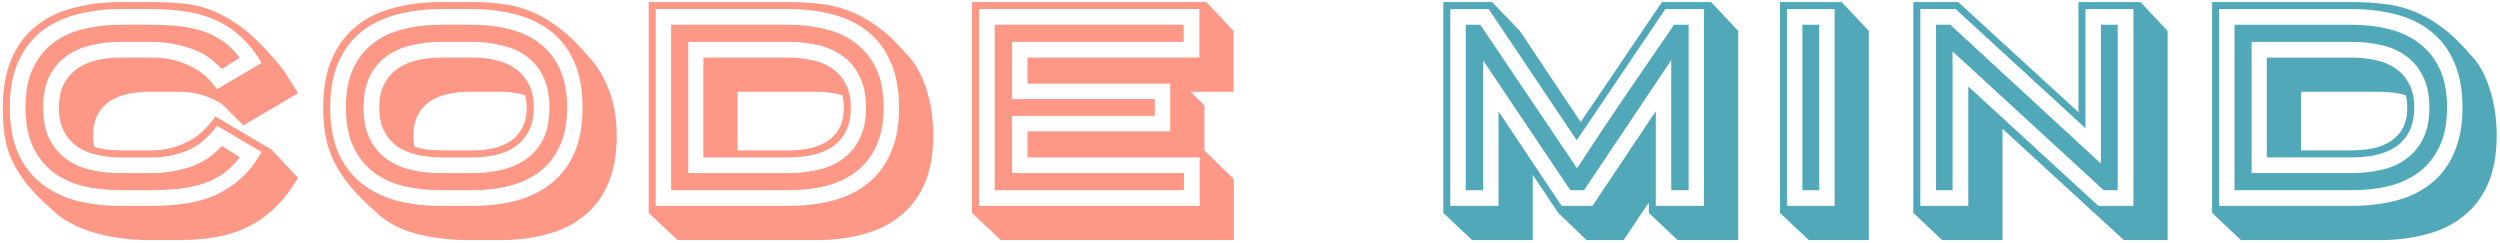
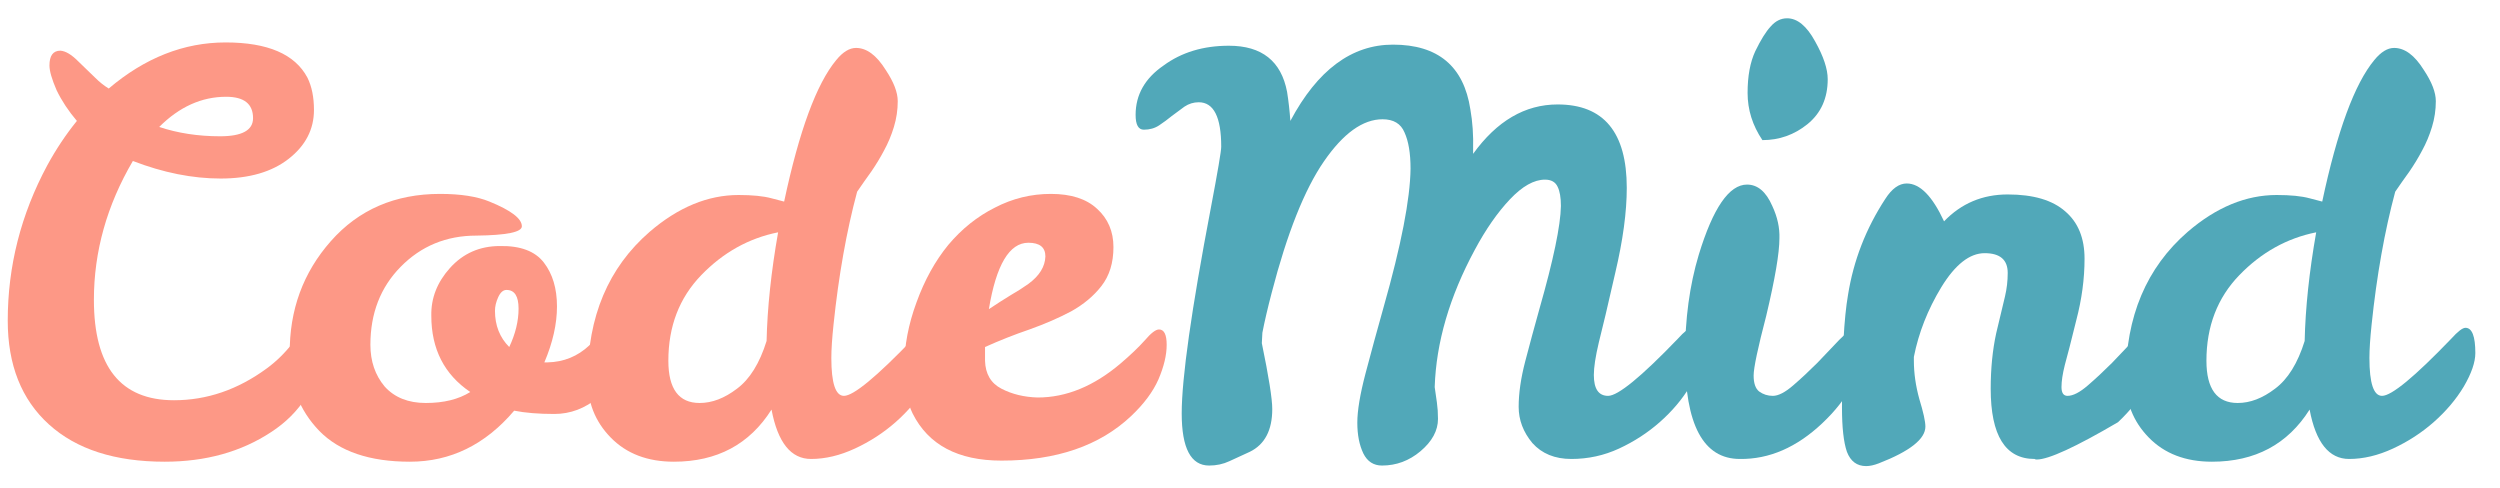
- <svg xmlns="http://www.w3.org/2000/svg" width="535" height="52" viewBox="0 0 535 52" fill="none">
-   <path d="M25.86 8.96C23.5 8.96 21.3 9.22 19.26 9.74C17.26 10.22 15.52 11.02 14.04 12.14C12.56 13.22 11.38 14.66 10.5 16.46C9.66 18.26 9.24 20.44 9.24 23C9.24 25.6 9.66 27.8 10.5 29.6C11.38 31.36 12.56 32.8 14.04 33.92C15.52 35.04 17.26 35.84 19.26 36.32C21.3 36.8 23.5 37.04 25.86 37.04H32.4C35.2 37.04 37.92 36.62 40.56 35.78C43.24 34.9 45.54 33.38 47.46 31.22L51.3 33.62C50.18 35.18 48.9 36.44 47.46 37.4C46.02 38.32 44.48 39.02 42.84 39.5C41.2 39.98 39.48 40.3 37.68 40.46C35.92 40.62 34.16 40.7 32.4 40.7H25.86C22.94 40.7 20.22 40.4 17.7 39.8C15.22 39.16 13.06 38.14 11.22 36.74C9.42 35.3 8 33.46 6.96 31.22C5.96 28.98 5.46 26.24 5.46 23C5.46 19.76 5.96 17.02 6.96 14.78C8 12.54 9.42 10.72 11.22 9.32C13.06 7.88 15.22 6.86 17.7 6.26C20.22 5.62 22.94 5.3 25.86 5.3H32.4C34.16 5.3 35.92 5.38 37.68 5.54C39.48 5.7 41.2 6.02 42.84 6.5C44.48 6.98 46.02 7.7 47.46 8.66C48.9 9.58 50.18 10.82 51.3 12.38L47.46 14.78C45.54 12.62 43.24 11.12 40.56 10.28C37.92 9.4 35.2 8.96 32.4 8.96H25.86ZM32.4 12.32C35.28 12.32 37.92 12.86 40.32 13.94C42.72 14.98 44.76 16.7 46.44 19.1L55.98 13.46C54.62 11.14 53.1 9.24 51.42 7.76C49.74 6.24 47.9 5.06 45.9 4.22C43.94 3.34 41.82 2.74 39.54 2.42C37.3 2.1 34.92 1.94 32.4 1.94H25.86C22.38 1.94 19.18 2.34 16.26 3.14C13.38 3.9 10.88 5.12 8.76 6.8C6.68 8.48 5.04 10.66 3.84 13.34C2.68 15.98 2.1 19.2 2.1 23C2.1 26.8 2.68 30.04 3.84 32.72C5.04 35.36 6.68 37.52 8.76 39.2C10.88 40.88 13.38 42.12 16.26 42.92C19.18 43.68 22.38 44.06 25.86 44.06H32.4C34.92 44.06 37.3 43.9 39.54 43.58C41.82 43.26 43.94 42.68 45.9 41.84C47.9 40.96 49.74 39.78 51.42 38.3C53.1 36.82 54.62 34.9 55.98 32.54L46.44 26.9C44.76 29.3 42.72 31.04 40.32 32.12C37.92 33.16 35.28 33.68 32.4 33.68H25.86C24.06 33.68 22.36 33.5 20.76 33.14C19.16 32.78 17.76 32.2 16.56 31.4C15.36 30.56 14.4 29.46 13.68 28.1C12.96 26.74 12.6 25.04 12.6 23C12.6 21 12.96 19.32 13.68 17.96C14.4 16.6 15.36 15.5 16.56 14.66C17.8 13.82 19.22 13.22 20.82 12.86C22.42 12.5 24.1 12.32 25.86 12.32H32.4ZM11.1 44.84C8.82 42.84 7 40.98 5.64 39.26C4.28 37.5 3.22 35.78 2.46 34.1C1.7 32.38 1.2 30.62 0.96 28.82C0.72 27.02 0.6 25.08 0.6 23C0.6 18.92 1.22 15.46 2.46 12.62C3.7 9.74 5.44 7.4 7.68 5.6C9.92 3.8 12.58 2.5 15.66 1.7C18.78 0.86 22.18 0.44 25.86 0.44H32.4C34.68 0.44 36.86 0.54 38.94 0.74C41.06 0.9 43.16 1.38 45.24 2.18C47.32 2.98 49.44 4.18 51.6 5.78C53.76 7.38 56.08 9.6 58.56 12.44C58.96 12.88 59.4 13.4 59.88 14C60.36 14.6 60.82 15.24 61.26 15.92C61.7 16.6 62.14 17.3 62.58 18.02C63.02 18.7 63.42 19.34 63.78 19.94L52.08 26.84L47.52 22.28C46.12 21.36 44.66 20.7 43.14 20.3C41.62 19.86 40.04 19.64 38.4 19.64H31.86C30.26 19.64 28.74 19.8 27.3 20.12C25.86 20.44 24.58 20.96 23.46 21.68C22.38 22.4 21.52 23.36 20.88 24.56C20.24 25.76 19.92 27.24 19.92 29C19.92 29.96 20 30.76 20.16 31.4C21 31.68 21.9 31.88 22.86 32C23.82 32.12 24.82 32.18 25.86 32.18H32.4C35.04 32.18 37.52 31.62 39.84 30.5C42.2 29.38 44.28 27.52 46.08 24.92L58.08 32L63.78 38.06C62.18 40.78 60.44 43 58.56 44.72C56.72 46.44 54.74 47.78 52.62 48.74C50.5 49.74 48.26 50.42 45.9 50.78C43.54 51.18 41.04 51.38 38.4 51.38H31.86C29.82 51.38 27.8 51.24 25.8 50.96C23.84 50.72 21.94 50.32 20.1 49.76C18.3 49.24 16.62 48.56 15.06 47.72C13.54 46.92 12.22 45.96 11.1 44.84ZM101.023 37.04C103.343 37.04 105.503 36.8 107.503 36.32C109.543 35.8 111.303 35 112.783 33.92C114.303 32.8 115.483 31.36 116.323 29.6C117.163 27.8 117.583 25.6 117.583 23C117.583 20.44 117.143 18.26 116.263 16.46C115.423 14.66 114.263 13.22 112.783 12.14C111.303 11.02 109.543 10.22 107.503 9.74C105.503 9.22 103.343 8.96 101.023 8.96H94.423C92.063 8.96 89.863 9.22 87.823 9.74C85.823 10.22 84.083 11.02 82.603 12.14C81.123 13.22 79.943 14.66 79.063 16.46C78.223 18.26 77.803 20.44 77.803 23C77.803 25.6 78.223 27.8 79.063 29.6C79.943 31.36 81.123 32.8 82.603 33.92C84.083 35.04 85.823 35.84 87.823 36.32C89.863 36.8 92.063 37.04 94.423 37.04H101.023ZM94.423 33.68C92.623 33.68 90.923 33.5 89.323 33.14C87.723 32.78 86.323 32.2 85.123 31.4C83.923 30.56 82.963 29.46 82.243 28.1C81.523 26.74 81.163 25.04 81.163 23C81.163 21 81.523 19.32 82.243 17.96C82.963 16.6 83.923 15.5 85.123 14.66C86.363 13.82 87.783 13.22 89.383 12.86C90.983 12.5 92.663 12.32 94.423 12.32H101.023C102.783 12.32 104.463 12.5 106.063 12.86C107.663 13.22 109.063 13.82 110.263 14.66C111.463 15.5 112.423 16.6 113.143 17.96C113.863 19.32 114.223 21 114.223 23C114.223 25 113.863 26.68 113.143 28.04C112.463 29.4 111.523 30.5 110.323 31.34C109.123 32.18 107.723 32.78 106.123 33.14C104.523 33.5 102.823 33.68 101.023 33.68H94.423ZM74.023 23C74.023 19.76 74.523 17.02 75.523 14.78C76.563 12.54 77.983 10.72 79.783 9.32C81.623 7.88 83.783 6.86 86.263 6.26C88.783 5.62 91.503 5.3 94.423 5.3H101.023C103.943 5.3 106.643 5.62 109.123 6.26C111.603 6.9 113.743 7.92 115.543 9.32C117.383 10.72 118.803 12.54 119.803 14.78C120.843 17.02 121.363 19.76 121.363 23C121.363 26.24 120.843 28.98 119.803 31.22C118.803 33.46 117.383 35.28 115.543 36.68C113.743 38.08 111.603 39.1 109.123 39.74C106.643 40.38 103.943 40.7 101.023 40.7H94.423C91.503 40.7 88.783 40.4 86.263 39.8C83.783 39.16 81.623 38.14 79.783 36.74C77.983 35.3 76.563 33.46 75.523 31.22C74.523 28.98 74.023 26.24 74.023 23ZM70.663 23C70.663 26.8 71.243 30.04 72.403 32.72C73.603 35.36 75.243 37.52 77.323 39.2C79.443 40.88 81.943 42.12 84.823 42.92C87.743 43.68 90.943 44.06 94.423 44.06H101.023C104.503 44.06 107.683 43.68 110.563 42.92C113.443 42.12 115.923 40.88 118.003 39.2C120.123 37.52 121.763 35.36 122.923 32.72C124.083 30.04 124.663 26.8 124.663 23C124.663 19.2 124.083 15.98 122.923 13.34C121.763 10.66 120.123 8.48 118.003 6.8C115.923 5.12 113.443 3.9 110.563 3.14C107.683 2.34 104.503 1.94 101.023 1.94H94.423C90.943 1.94 87.743 2.34 84.823 3.14C81.943 3.9 79.443 5.12 77.323 6.8C75.243 8.48 73.603 10.66 72.403 13.34C71.243 15.98 70.663 19.2 70.663 23ZM69.163 23C69.163 18.92 69.783 15.46 71.023 12.62C72.263 9.74 74.003 7.4 76.243 5.6C78.483 3.8 81.143 2.5 84.223 1.7C87.343 0.86 90.743 0.44 94.423 0.44H101.023C103.343 0.44 105.523 0.58 107.563 0.86C109.643 1.1 111.683 1.64 113.683 2.48C115.683 3.28 117.663 4.44 119.623 5.96C121.623 7.44 123.683 9.44 125.803 11.96C127.603 13.76 129.083 16.14 130.243 19.1C131.403 22.06 131.983 25.36 131.983 29C131.983 33.04 131.363 36.48 130.123 39.32C128.923 42.16 127.203 44.46 124.963 46.22C122.763 48.02 120.123 49.32 117.043 50.12C114.003 50.96 110.663 51.38 107.023 51.38H100.423C96.343 51.38 92.543 50.92 89.023 50C85.503 49.08 82.603 47.5 80.323 45.26C78.043 43.26 76.183 41.38 74.743 39.62C73.303 37.82 72.163 36.04 71.323 34.28C70.523 32.52 69.963 30.72 69.643 28.88C69.323 27.04 69.163 25.08 69.163 23ZM101.023 32.18C102.583 32.18 104.063 32.04 105.463 31.76C106.903 31.44 108.163 30.92 109.243 30.2C110.323 29.48 111.163 28.54 111.763 27.38C112.403 26.18 112.723 24.72 112.723 23C112.723 22.04 112.603 21.16 112.363 20.36C110.723 19.88 108.943 19.64 107.023 19.64H100.423C98.823 19.64 97.303 19.8 95.863 20.12C94.423 20.44 93.143 20.96 92.023 21.68C90.943 22.4 90.083 23.36 89.443 24.56C88.803 25.76 88.483 27.24 88.483 29C88.483 29.96 88.563 30.76 88.723 31.4C89.563 31.68 90.463 31.88 91.423 32C92.383 32.12 93.383 32.18 94.423 32.18H101.023ZM168.641 37.04C170.961 37.04 173.141 36.8 175.181 36.32C177.221 35.84 178.981 35.04 180.461 33.92C181.981 32.8 183.161 31.36 184.001 29.6C184.881 27.8 185.321 25.6 185.321 23C185.321 20.4 184.881 18.22 184.001 16.46C183.161 14.66 181.981 13.2 180.461 12.08C178.981 10.96 177.221 10.16 175.181 9.68C173.141 9.2 170.961 8.96 168.641 8.96H147.281V37.04H168.641ZM168.641 12.32C170.441 12.32 172.141 12.5 173.741 12.86C175.381 13.18 176.801 13.76 178.001 14.6C179.241 15.44 180.221 16.54 180.941 17.9C181.701 19.26 182.081 20.96 182.081 23C182.081 25.04 181.721 26.76 181.001 28.16C180.281 29.52 179.301 30.62 178.061 31.46C176.821 32.26 175.381 32.84 173.741 33.2C172.141 33.52 170.441 33.68 168.641 33.68H150.521V12.32H168.641ZM168.641 5.3C171.561 5.3 174.261 5.62 176.741 6.26C179.221 6.86 181.381 7.88 183.221 9.32C185.061 10.72 186.501 12.54 187.541 14.78C188.581 17.02 189.101 19.76 189.101 23C189.101 26.24 188.581 28.98 187.541 31.22C186.501 33.46 185.061 35.3 183.221 36.74C181.381 38.14 179.221 39.16 176.741 39.8C174.261 40.4 171.561 40.7 168.641 40.7H143.621V5.3H168.641ZM168.641 44.06C172.121 44.06 175.301 43.68 178.181 42.92C181.101 42.16 183.601 40.94 185.681 39.26C187.801 37.58 189.441 35.4 190.601 32.72C191.801 30.04 192.401 26.8 192.401 23C192.401 19.2 191.801 15.96 190.601 13.28C189.441 10.6 187.801 8.42 185.681 6.74C183.601 5.06 181.101 3.84 178.181 3.08C175.301 2.32 172.121 1.94 168.641 1.94H140.321V44.06H168.641ZM138.821 0.44H168.641C170.921 0.44 173.121 0.56 175.241 0.8C177.361 1 179.441 1.48 181.481 2.24C183.561 3 185.621 4.12 187.661 5.6C189.741 7.08 191.861 9.08 194.021 11.6C195.821 13.4 197.221 15.86 198.221 18.98C199.221 22.06 199.721 25.4 199.721 29C199.721 33.04 199.101 36.48 197.861 39.32C196.621 42.16 194.881 44.46 192.641 46.22C190.441 48.02 187.801 49.32 184.721 50.12C181.641 50.96 178.281 51.38 174.641 51.38H145.001L138.821 45.56V0.44ZM157.841 32.18H168.641C170.241 32.18 171.761 32.04 173.201 31.76C174.641 31.44 175.901 30.94 176.981 30.26C178.101 29.54 178.981 28.6 179.621 27.44C180.261 26.24 180.581 24.76 180.581 23C180.581 22.12 180.481 21.24 180.281 20.36C178.521 19.88 176.641 19.64 174.641 19.64H157.841V32.18ZM247.129 21.2V24.8H216.589V37.04H253.369V40.7H212.869V5.3H253.309V8.96H216.589V21.2H247.129ZM256.669 12.32V1.94H209.509V44.06H256.729V33.68H219.889V28.1H250.429V17.9H219.889V12.32H256.669ZM208.009 45.56V0.44H258.169L263.989 6.62V19.64H254.809L257.749 22.58V32.18L264.049 38.36V51.38H214.189L208.009 45.56Z" fill="#FD9886" />
-   <path d="M313.665 5.3H316.785L337.485 36.02C340.885 30.82 344.305 25.68 347.745 20.6C351.225 15.52 354.725 10.42 358.245 5.3H361.365V40.7H357.645V12.86L338.985 40.7H336.045L317.385 12.92V40.7H313.665V5.3ZM320.685 23.84L334.185 44.06H340.785L354.345 23.78V44.06H364.665V1.94H356.385L337.425 30.02L318.585 1.94H310.365V44.06H320.685V23.84ZM325.245 6.62L338.265 26.12L355.665 0.44H366.165L371.985 6.62V51.38H359.025L352.845 45.56V43.34L347.445 51.38H339.525L333.465 45.56L328.005 37.4V51.38H315.045L308.865 45.56V0.44H319.305L325.245 6.62ZM385.71 5.3H389.31V40.7H385.71V5.3ZM392.61 1.94H382.41V44.06H392.61V1.94ZM380.91 45.56V0.44H394.11L399.93 6.62V51.38H387.09L380.91 45.56ZM417.852 11V40.7H414.312V5.3H417.372L449.592 35V5.3H453.192V40.7H450.192L417.852 11ZM456.552 1.94H446.292V27.44L418.512 1.94H410.952V44.06H421.212V18.5L449.052 44.06H456.552V1.94ZM409.452 45.56V0.44H419.052L444.792 24.02V0.44H458.052L463.872 6.62V51.38H454.512L428.532 27.56V51.38H415.632L409.452 45.56ZM503.212 37.04C505.532 37.04 507.712 36.8 509.752 36.32C511.792 35.84 513.552 35.04 515.032 33.92C516.552 32.8 517.732 31.36 518.572 29.6C519.452 27.8 519.892 25.6 519.892 23C519.892 20.4 519.452 18.22 518.572 16.46C517.732 14.66 516.552 13.2 515.032 12.08C513.552 10.96 511.792 10.16 509.752 9.68C507.712 9.2 505.532 8.96 503.212 8.96H481.852V37.04H503.212ZM503.212 12.32C505.012 12.32 506.712 12.5 508.312 12.86C509.952 13.18 511.372 13.76 512.572 14.6C513.812 15.44 514.792 16.54 515.512 17.9C516.272 19.26 516.652 20.96 516.652 23C516.652 25.04 516.292 26.76 515.572 28.16C514.852 29.52 513.872 30.62 512.632 31.46C511.392 32.26 509.952 32.84 508.312 33.2C506.712 33.52 505.012 33.68 503.212 33.68H485.092V12.32H503.212ZM503.212 5.3C506.132 5.3 508.832 5.62 511.312 6.26C513.792 6.86 515.952 7.88 517.792 9.32C519.632 10.72 521.072 12.54 522.112 14.78C523.152 17.02 523.672 19.76 523.672 23C523.672 26.24 523.152 28.98 522.112 31.22C521.072 33.46 519.632 35.3 517.792 36.74C515.952 38.14 513.792 39.16 511.312 39.8C508.832 40.4 506.132 40.7 503.212 40.7H478.192V5.3H503.212ZM503.212 44.06C506.692 44.06 509.872 43.68 512.752 42.92C515.672 42.16 518.172 40.94 520.252 39.26C522.372 37.58 524.012 35.4 525.172 32.72C526.372 30.04 526.972 26.8 526.972 23C526.972 19.2 526.372 15.96 525.172 13.28C524.012 10.6 522.372 8.42 520.252 6.74C518.172 5.06 515.672 3.84 512.752 3.08C509.872 2.32 506.692 1.94 503.212 1.94H474.892V44.06H503.212ZM473.392 0.44H503.212C505.492 0.44 507.692 0.56 509.812 0.8C511.932 1 514.012 1.48 516.052 2.24C518.132 3 520.192 4.12 522.232 5.6C524.312 7.08 526.432 9.08 528.592 11.6C530.392 13.4 531.792 15.86 532.792 18.98C533.792 22.06 534.292 25.4 534.292 29C534.292 33.04 533.672 36.48 532.432 39.32C531.192 42.16 529.452 44.46 527.212 46.22C525.012 48.02 522.372 49.32 519.292 50.12C516.212 50.96 512.852 51.38 509.212 51.38H479.572L473.392 45.56V0.44ZM492.412 32.18H503.212C504.812 32.18 506.332 32.04 507.772 31.76C509.212 31.44 510.472 30.94 511.552 30.26C512.672 29.54 513.552 28.6 514.192 27.44C514.832 26.24 515.152 24.76 515.152 23C515.152 22.12 515.052 21.24 514.852 20.36C513.092 19.88 511.212 19.64 509.212 19.64H492.412V32.18Z" fill="#51A8B9" />
+ <svg xmlns="http://www.w3.org/2000/svg" width="82" height="16" viewBox="0 0 82 16" fill="none">
+   <path d="M8.75 12.084C9.062 11.856 9.344 11.58 9.596 11.256C9.848 10.92 10.058 10.752 10.226 10.752C10.406 10.752 10.496 11.016 10.496 11.544C10.496 12.06 10.346 12.552 10.046 13.02C9.758 13.476 9.374 13.86 8.894 14.172C7.91 14.82 6.746 15.144 5.402 15.144C3.77 15.144 2.504 14.736 1.604 13.92C0.704 13.104 0.254 11.97 0.254 10.518C0.254 8.73 0.686 7.032 1.55 5.424C1.838 4.896 2.162 4.41 2.522 3.966C2.246 3.642 2.024 3.306 1.856 2.958C1.7 2.598 1.622 2.328 1.622 2.148C1.622 1.824 1.742 1.662 1.982 1.662C2.15 1.674 2.342 1.788 2.558 2.004L3.116 2.544C3.26 2.688 3.41 2.808 3.566 2.904C4.754 1.896 6.032 1.392 7.4 1.392C8.78 1.392 9.674 1.776 10.082 2.544C10.226 2.832 10.298 3.186 10.298 3.606C10.298 4.242 10.022 4.776 9.47 5.208C8.918 5.64 8.174 5.856 7.238 5.856C6.314 5.856 5.354 5.664 4.358 5.28C3.506 6.732 3.08 8.25 3.08 9.834C3.08 12.03 3.956 13.128 5.708 13.128C6.788 13.128 7.802 12.78 8.75 12.084ZM5.222 4.164C5.834 4.368 6.5 4.47 7.22 4.47C7.94 4.47 8.3 4.272 8.3 3.876C8.3 3.408 8.006 3.174 7.418 3.174C6.614 3.174 5.882 3.504 5.222 4.164Z" fill="#FD9886" />
+   <path d="M16.865 13.47C15.917 14.586 14.777 15.144 13.445 15.144C12.125 15.144 11.135 14.808 10.475 14.136C9.815 13.452 9.491 12.606 9.503 11.598C9.491 10.17 9.941 8.94 10.853 7.908C11.765 6.876 12.959 6.36 14.435 6.36C15.107 6.36 15.647 6.444 16.055 6.612C16.763 6.9 17.117 7.17 17.117 7.422C17.117 7.614 16.619 7.716 15.623 7.728C14.639 7.728 13.811 8.07 13.139 8.754C12.479 9.426 12.149 10.278 12.149 11.31C12.149 11.85 12.305 12.306 12.617 12.678C12.941 13.038 13.391 13.218 13.967 13.218C14.555 13.218 15.041 13.098 15.425 12.858C14.573 12.282 14.147 11.448 14.147 10.356C14.135 9.78 14.339 9.258 14.759 8.79C15.191 8.31 15.737 8.07 16.397 8.07C17.069 8.058 17.549 8.238 17.837 8.61C18.125 8.982 18.269 9.462 18.269 10.05C18.269 10.626 18.131 11.238 17.855 11.886H17.963C18.491 11.874 18.947 11.688 19.331 11.328C19.475 11.184 19.595 11.058 19.691 10.95C19.799 10.842 19.907 10.788 20.015 10.788C20.183 10.788 20.267 10.986 20.267 11.382C20.267 12.114 20.051 12.666 19.619 13.038C19.187 13.398 18.707 13.578 18.179 13.578C17.663 13.578 17.225 13.542 16.865 13.47ZM16.703 11.382C16.907 10.95 17.009 10.53 17.009 10.122C17.009 9.714 16.877 9.51 16.613 9.51C16.505 9.51 16.415 9.588 16.343 9.744C16.271 9.9 16.235 10.05 16.235 10.194C16.235 10.674 16.391 11.07 16.703 11.382Z" fill="#FD9886" />
+   <path d="M30.418 10.752C30.634 10.752 30.742 11.028 30.742 11.58C30.742 11.88 30.616 12.246 30.364 12.678C30.112 13.098 29.782 13.488 29.374 13.848C28.978 14.196 28.534 14.484 28.042 14.712C27.55 14.94 27.07 15.054 26.602 15.054C25.942 15.054 25.51 14.514 25.306 13.434C24.586 14.574 23.518 15.144 22.102 15.144C21.238 15.144 20.548 14.88 20.032 14.352C19.516 13.824 19.264 13.182 19.276 12.426C19.276 10.386 19.954 8.778 21.31 7.602C22.246 6.798 23.218 6.396 24.226 6.396C24.682 6.396 25.042 6.432 25.306 6.504L25.72 6.612C26.212 4.296 26.782 2.748 27.43 1.968C27.646 1.704 27.862 1.572 28.078 1.572C28.426 1.572 28.75 1.812 29.05 2.292C29.314 2.688 29.446 3.03 29.446 3.318C29.446 3.606 29.404 3.888 29.32 4.164C29.236 4.44 29.128 4.698 28.996 4.938C28.876 5.166 28.738 5.394 28.582 5.622C28.426 5.838 28.27 6.06 28.114 6.288C27.766 7.584 27.508 9.036 27.34 10.644C27.292 11.1 27.268 11.466 27.268 11.742C27.268 12.57 27.406 12.984 27.682 12.984C27.994 12.984 28.75 12.36 29.95 11.112C30.166 10.872 30.322 10.752 30.418 10.752ZM21.922 11.832C21.922 12.756 22.264 13.218 22.948 13.218C23.356 13.218 23.764 13.062 24.172 12.75C24.592 12.438 24.916 11.916 25.144 11.184C25.168 10.104 25.294 8.916 25.522 7.62C24.562 7.812 23.722 8.28 23.002 9.024C22.282 9.768 21.922 10.704 21.922 11.832Z" fill="#FD9886" />
+   <path d="M34.037 13.038C34.973 13.038 35.879 12.666 36.755 11.922C37.079 11.646 37.343 11.394 37.547 11.166C37.751 10.926 37.907 10.806 38.015 10.806C38.183 10.806 38.267 10.974 38.267 11.31C38.267 11.646 38.177 12.024 37.997 12.444C37.817 12.852 37.517 13.254 37.097 13.65C36.065 14.622 34.649 15.108 32.849 15.108C31.421 15.108 30.449 14.592 29.933 13.56C29.753 13.2 29.663 12.684 29.663 12.012C29.663 11.34 29.795 10.644 30.059 9.924C30.323 9.192 30.671 8.562 31.103 8.034C31.547 7.506 32.057 7.098 32.633 6.81C33.209 6.51 33.821 6.36 34.469 6.36C35.129 6.36 35.633 6.522 35.981 6.846C36.341 7.17 36.521 7.59 36.521 8.106C36.521 8.622 36.389 9.048 36.125 9.384C35.873 9.708 35.543 9.984 35.135 10.212C34.727 10.428 34.271 10.626 33.767 10.806C33.275 10.974 32.789 11.166 32.309 11.382V11.832C32.321 12.264 32.501 12.57 32.849 12.75C33.197 12.93 33.593 13.026 34.037 13.038ZM33.731 7.962C33.107 7.962 32.675 8.688 32.435 10.14C32.687 9.972 32.921 9.822 33.137 9.69C33.365 9.558 33.563 9.432 33.731 9.312C34.091 9.048 34.277 8.748 34.289 8.412C34.289 8.112 34.103 7.962 33.731 7.962Z" fill="#FD9886" />
+   <path d="M55.5 10.752C55.704 10.752 55.806 11.028 55.806 11.58C55.806 11.88 55.68 12.246 55.428 12.678C55.176 13.098 54.846 13.488 54.438 13.848C54.042 14.196 53.598 14.484 53.106 14.712C52.614 14.94 52.092 15.054 51.54 15.054C51 15.054 50.574 14.88 50.262 14.532C49.962 14.172 49.812 13.776 49.812 13.344C49.812 12.9 49.884 12.402 50.028 11.85C50.172 11.298 50.328 10.722 50.496 10.122C50.952 8.526 51.186 7.404 51.198 6.756C51.198 6.48 51.162 6.27 51.09 6.126C51.018 5.97 50.88 5.892 50.676 5.892C50.316 5.892 49.932 6.108 49.524 6.54C49.116 6.972 48.732 7.524 48.372 8.196C47.544 9.732 47.106 11.232 47.058 12.696C47.082 12.864 47.106 13.032 47.13 13.2C47.154 13.368 47.166 13.548 47.166 13.74C47.166 14.124 46.974 14.478 46.59 14.802C46.218 15.114 45.798 15.27 45.33 15.27C45.054 15.27 44.85 15.138 44.718 14.874C44.586 14.598 44.52 14.262 44.52 13.866C44.52 13.47 44.61 12.93 44.79 12.246C44.97 11.562 45.168 10.836 45.384 10.068C45.96 8.04 46.254 6.528 46.266 5.532C46.266 5.028 46.2 4.632 46.068 4.344C45.948 4.056 45.708 3.912 45.348 3.912C44.7 3.912 44.058 4.374 43.422 5.298C42.786 6.222 42.216 7.656 41.712 9.6C41.58 10.104 41.478 10.542 41.406 10.914L41.388 11.256C41.616 12.36 41.73 13.08 41.73 13.416C41.73 14.112 41.484 14.58 40.992 14.82C40.764 14.928 40.542 15.03 40.326 15.126C40.122 15.222 39.9 15.27 39.66 15.27C39.06 15.27 38.76 14.7 38.76 13.56C38.76 12.408 39.078 10.164 39.714 6.828C39.942 5.628 40.056 4.956 40.056 4.812C40.056 3.84 39.81 3.354 39.318 3.354C39.15 3.354 38.994 3.402 38.85 3.498C38.718 3.594 38.58 3.696 38.436 3.804C38.304 3.912 38.166 4.014 38.022 4.11C37.878 4.206 37.71 4.254 37.518 4.254C37.338 4.254 37.248 4.092 37.248 3.768C37.248 3.108 37.554 2.568 38.166 2.148C38.754 1.716 39.468 1.5 40.308 1.5C41.388 1.5 42.024 2.004 42.216 3.012C42.264 3.312 42.3 3.63 42.324 3.966C43.212 2.298 44.334 1.464 45.69 1.464C47.166 1.464 48.012 2.172 48.228 3.588C48.3 3.996 48.33 4.434 48.318 4.902V5.046C49.098 3.966 50.022 3.426 51.09 3.426C52.602 3.426 53.358 4.338 53.358 6.162C53.358 6.954 53.232 7.884 52.98 8.952C52.74 10.008 52.56 10.77 52.44 11.238C52.332 11.694 52.278 12.048 52.278 12.3C52.278 12.756 52.434 12.984 52.746 12.984C53.07 12.984 53.832 12.36 55.032 11.112C55.248 10.872 55.404 10.752 55.5 10.752Z" fill="#51A8B9" />
+   <path d="M57.069 15.054C55.869 15.054 55.269 13.932 55.269 11.688C55.269 10.464 55.419 9.354 55.719 8.358C56.187 6.822 56.715 6.054 57.303 6.054C57.651 6.054 57.927 6.288 58.131 6.756C58.299 7.116 58.377 7.47 58.365 7.818C58.365 8.298 58.221 9.144 57.933 10.356C57.657 11.412 57.519 12.066 57.519 12.318C57.519 12.57 57.579 12.744 57.699 12.84C57.831 12.936 57.981 12.984 58.149 12.984C58.329 12.984 58.551 12.87 58.815 12.642C59.079 12.414 59.343 12.168 59.607 11.904C59.871 11.628 60.111 11.376 60.327 11.148C60.555 10.92 60.711 10.806 60.795 10.806C60.963 10.806 61.047 11.01 61.047 11.418C61.047 12.258 60.621 13.08 59.769 13.884C58.929 14.676 58.029 15.066 57.069 15.054ZM57.807 4.596C57.483 4.116 57.321 3.6 57.321 3.048C57.321 2.496 57.405 2.04 57.573 1.68C57.753 1.308 57.921 1.038 58.077 0.87C58.233 0.69 58.413 0.6 58.617 0.6C58.953 0.6 59.259 0.852 59.535 1.356C59.811 1.848 59.949 2.262 59.949 2.598C59.949 3.222 59.727 3.714 59.283 4.074C58.851 4.422 58.359 4.596 57.807 4.596Z" fill="#51A8B9" />
+   <path d="M62.541 6.018C62.973 6.018 63.381 6.432 63.765 7.26C64.329 6.672 65.025 6.378 65.853 6.378C66.693 6.378 67.323 6.564 67.743 6.936C68.163 7.296 68.373 7.812 68.373 8.484C68.373 9.144 68.283 9.816 68.103 10.5C67.935 11.184 67.809 11.676 67.725 11.976C67.653 12.264 67.617 12.504 67.617 12.696C67.617 12.888 67.683 12.984 67.815 12.984C67.995 12.984 68.217 12.87 68.481 12.642C68.745 12.414 69.009 12.168 69.273 11.904C69.537 11.628 69.777 11.376 69.993 11.148C70.221 10.92 70.377 10.806 70.461 10.806C70.629 10.806 70.713 11.01 70.713 11.418C70.713 12.258 70.299 13.068 69.471 13.848C68.079 14.664 67.191 15.072 66.807 15.072C66.771 15.072 66.747 15.066 66.735 15.054C65.775 15.054 65.295 14.286 65.295 12.75C65.295 12.09 65.355 11.484 65.475 10.932C65.607 10.38 65.703 9.978 65.763 9.726C65.823 9.474 65.853 9.216 65.853 8.952C65.853 8.52 65.601 8.304 65.097 8.304C64.605 8.304 64.131 8.676 63.675 9.42C63.231 10.152 62.931 10.914 62.775 11.706V11.832C62.775 12.24 62.835 12.66 62.955 13.092C63.087 13.524 63.153 13.824 63.153 13.992C63.153 14.4 62.643 14.802 61.623 15.198C61.467 15.258 61.329 15.288 61.209 15.288C60.909 15.288 60.699 15.132 60.579 14.82C60.471 14.508 60.417 14.022 60.417 13.362C60.417 11.658 60.483 10.428 60.615 9.672C60.795 8.544 61.203 7.494 61.839 6.522C62.055 6.186 62.289 6.018 62.541 6.018Z" fill="#51A8B9" />
+   <path d="M80.867 10.752C81.083 10.752 81.191 11.028 81.191 11.58C81.191 11.88 81.065 12.246 80.813 12.678C80.561 13.098 80.231 13.488 79.823 13.848C79.427 14.196 78.983 14.484 78.491 14.712C77.999 14.94 77.519 15.054 77.051 15.054C76.391 15.054 75.959 14.514 75.755 13.434C75.035 14.574 73.967 15.144 72.551 15.144C71.687 15.144 70.997 14.88 70.481 14.352C69.965 13.824 69.713 13.182 69.725 12.426C69.725 10.386 70.403 8.778 71.759 7.602C72.695 6.798 73.667 6.396 74.675 6.396C75.131 6.396 75.491 6.432 75.755 6.504L76.169 6.612C76.661 4.296 77.231 2.748 77.879 1.968C78.095 1.704 78.311 1.572 78.527 1.572C78.875 1.572 79.199 1.812 79.499 2.292C79.763 2.688 79.895 3.03 79.895 3.318C79.895 3.606 79.853 3.888 79.769 4.164C79.685 4.44 79.577 4.698 79.445 4.938C79.325 5.166 79.187 5.394 79.031 5.622C78.875 5.838 78.719 6.06 78.563 6.288C78.215 7.584 77.957 9.036 77.789 10.644C77.741 11.1 77.717 11.466 77.717 11.742C77.717 12.57 77.855 12.984 78.131 12.984C78.443 12.984 79.199 12.36 80.399 11.112C80.615 10.872 80.771 10.752 80.867 10.752ZM72.371 11.832C72.371 12.756 72.713 13.218 73.397 13.218C73.805 13.218 74.213 13.062 74.621 12.75C75.041 12.438 75.365 11.916 75.593 11.184C75.617 10.104 75.743 8.916 75.971 7.62C75.011 7.812 74.171 8.28 73.451 9.024C72.731 9.768 72.371 10.704 72.371 11.832Z" fill="#51A8B9" />
</svg>
